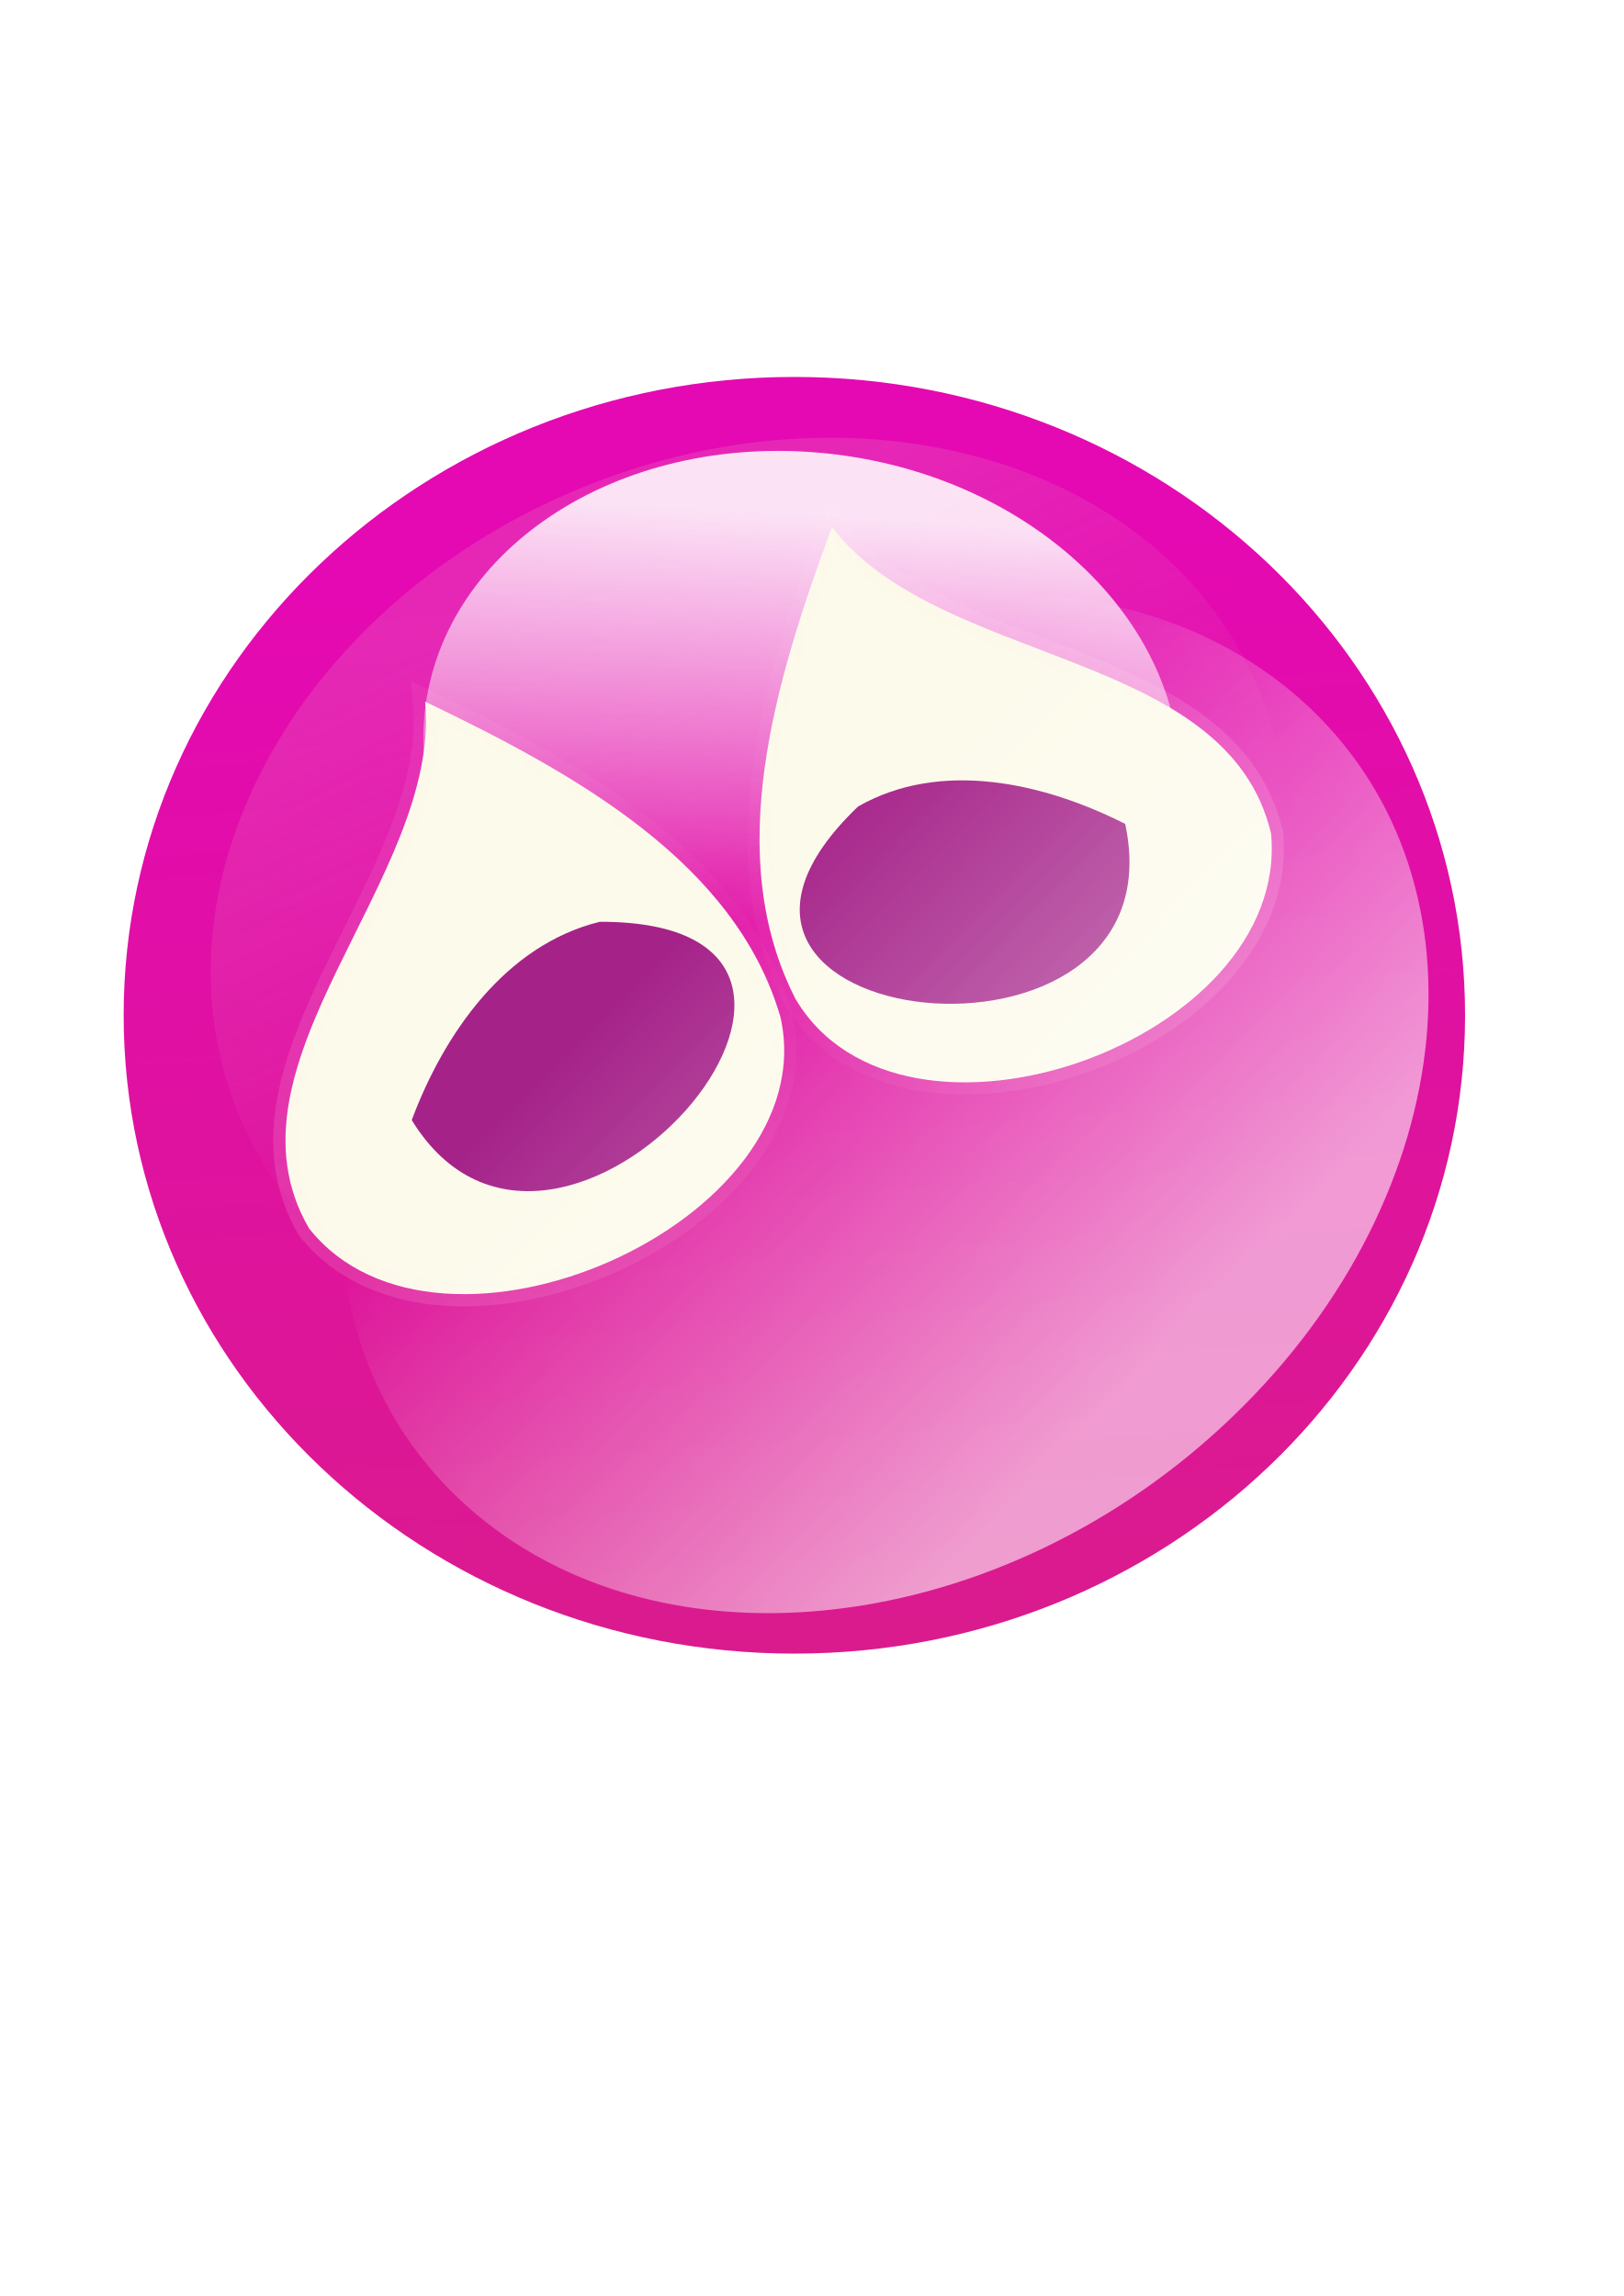
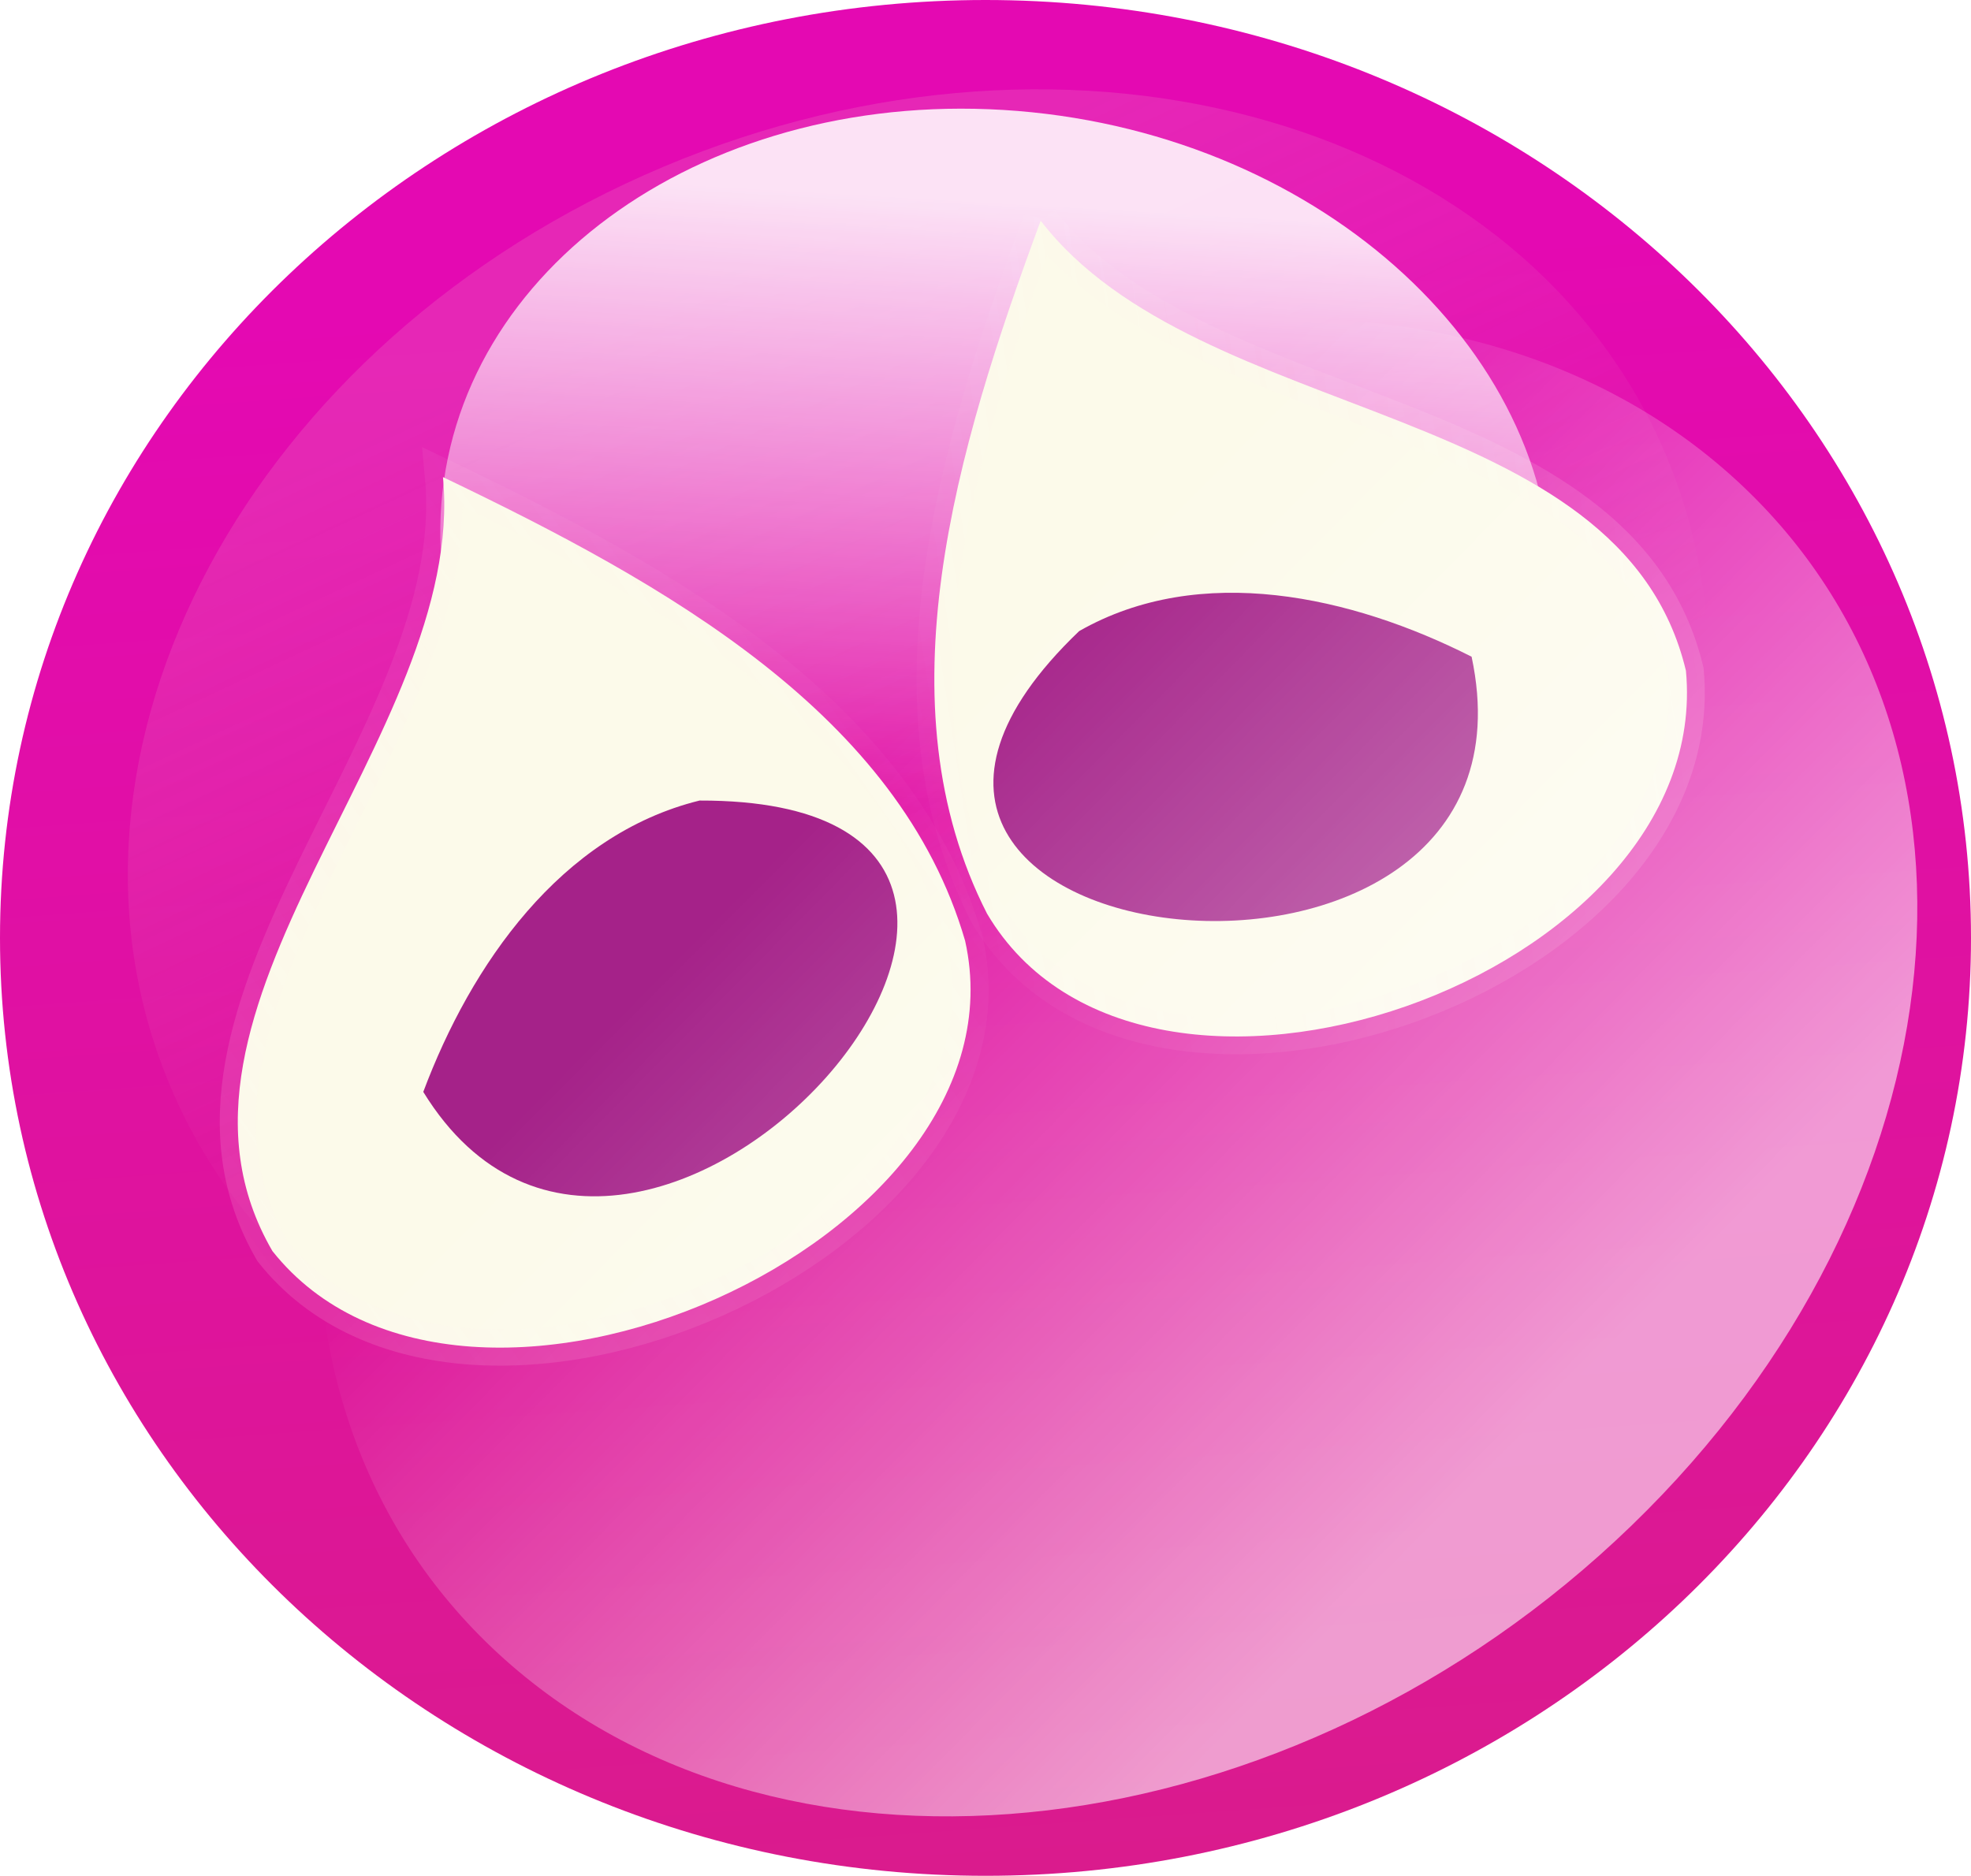
- <svg xmlns="http://www.w3.org/2000/svg" xmlns:xlink="http://www.w3.org/1999/xlink" width="744.094" height="1052.362" id="svg2" version="1.1">
+ <svg xmlns="http://www.w3.org/2000/svg" xmlns:xlink="http://www.w3.org/1999/xlink" width="614.73" height="585.164" id="svg2" version="1.1">
  <defs id="defs4">
    <linearGradient id="linearGradient4309">
      <stop style="stop-color:#f0f0ff;stop-opacity:1;" offset="0" id="stop4311" />
      <stop style="stop-color:#f0f1ff;stop-opacity:0;" offset="1" id="stop4313" />
    </linearGradient>
    <linearGradient id="linearGradient4001">
      <stop style="stop-color:#fff0f0;stop-opacity:1;" offset="0" id="stop4003" />
      <stop style="stop-color:#fff0f0;stop-opacity:0;" offset="1" id="stop4005" />
    </linearGradient>
    <linearGradient id="linearGradient3939">
      <stop style="stop-color:#f0d2d2;stop-opacity:1;" offset="0" id="stop3941" />
      <stop style="stop-color:#f0d2d2;stop-opacity:0;" offset="1" id="stop3943" />
    </linearGradient>
    <linearGradient id="linearGradient3775">
      <stop style="stop-color:#ffffff;stop-opacity:1;" offset="0" id="stop3777" />
      <stop style="stop-color:#ffffff;stop-opacity:0;" offset="1" id="stop3779" />
    </linearGradient>
    <linearGradient id="linearGradient3765">
      <stop style="stop-color:#e409b2;stop-opacity:1;" offset="0" id="stop3767" />
      <stop style="stop-color:#da1b8d;stop-opacity:1;" offset="1" id="stop3769" />
    </linearGradient>
    <linearGradient xlink:href="#linearGradient3765" id="linearGradient3771" x1="448.42" y1="322.953" x2="487.842" y2="845.797" gradientUnits="userSpaceOnUse" />
    <linearGradient xlink:href="#linearGradient3775" id="linearGradient3781" x1="350.02" y1="261.023" x2="354.462" y2="444.655" gradientUnits="userSpaceOnUse" />
    <linearGradient xlink:href="#linearGradient3765-9" id="linearGradient3881-2" gradientUnits="userSpaceOnUse" x1="208.801" y1="427.85" x2="295.128" y2="427.85" />
    <linearGradient id="linearGradient3765-9">
      <stop style="stop-color:#b01b1b;stop-opacity:1;" offset="0" id="stop3767-7" />
      <stop style="stop-color:#e24848;stop-opacity:1;" offset="1" id="stop3769-6" />
    </linearGradient>
    <linearGradient xlink:href="#linearGradient3939" id="linearGradient3945" x1="238.993" y1="582.489" x2="231.623" y2="434.889" gradientUnits="userSpaceOnUse" />
    <linearGradient xlink:href="#linearGradient4001-8" id="linearGradient4007-6" x1="204.123" y1="642.748" x2="224.586" y2="338.463" gradientUnits="userSpaceOnUse" />
    <linearGradient id="linearGradient4001-8">
      <stop style="stop-color:#fff0f0;stop-opacity:1;" offset="0" id="stop4003-1" />
      <stop style="stop-color:#fff0f0;stop-opacity:0;" offset="1" id="stop4005-6" />
    </linearGradient>
    <linearGradient xlink:href="#linearGradient4339-2" id="linearGradient4345-8" x1="425.809" y1="155.813" x2="469.755" y2="528.103" gradientUnits="userSpaceOnUse" />
    <linearGradient id="linearGradient4339-2">
      <stop style="stop-color:#fff0f0;stop-opacity:0.21" offset="0" id="stop4341-0" />
      <stop style="stop-color:#fff0f0;stop-opacity:0;" offset="1" id="stop4343-0" />
    </linearGradient>
    <linearGradient gradientTransform="matrix(-0.4426009,-0.8930309,1.154055,-0.527469,2.76632,1112.012)" y2="528.103" x2="469.755" y1="155.813" x1="425.809" gradientUnits="userSpaceOnUse" id="linearGradient4362" xlink:href="#linearGradient4339-2" />
    <linearGradient gradientTransform="matrix(-0.08133115,-0.9933705,1.267282,-0.06375217,-201.9966,886.5239)" y2="528.103" x2="469.755" y1="155.813" x1="425.809" gradientUnits="userSpaceOnUse" id="linearGradient4362-5" xlink:href="#linearGradient4339-2-9" />
    <linearGradient id="linearGradient4339-2-9">
      <stop style="stop-color:#fff0f0;stop-opacity:0.21" offset="0" id="stop4341-0-0" />
      <stop style="stop-color:#fff0f0;stop-opacity:0;" offset="1" id="stop4343-0-3" />
    </linearGradient>
    <linearGradient y2="528.103" x2="469.755" y1="155.813" x1="425.809" gradientTransform="matrix(-0.2935456,-0.9528507,-1.171464,0.3971419,1052.708,689.0639)" gradientUnits="userSpaceOnUse" id="linearGradient4416" xlink:href="#linearGradient4339-2-9" />
    <linearGradient xlink:href="#linearGradient3775-3" id="linearGradient3781-4" x1="350.02" y1="261.023" x2="354.462" y2="444.655" gradientUnits="userSpaceOnUse" />
    <linearGradient id="linearGradient3775-3">
      <stop style="stop-color:#ffffff;stop-opacity:1;" offset="0" id="stop3777-1" />
      <stop style="stop-color:#ffffff;stop-opacity:0;" offset="1" id="stop3779-7" />
    </linearGradient>
    <linearGradient y2="444.655" x2="354.462" y1="261.023" x1="350.02" gradientUnits="userSpaceOnUse" id="linearGradient4495" xlink:href="#linearGradient3775-3" />
  </defs>
-   <g id="layer1">
-     <path style="fill:url(#linearGradient3771);fill-opacity:1" id="path2985" d="m 747.778,542.962 a 307.365,307.365 0 1 1 -614.73,0 307.365,307.365 0 1 1 614.73,0 z" transform="matrix(1,0,0,0.9519038,-76.37926,-51.49679)" />
-     <path style="opacity:0.152;fill:url(#linearGradient3945);fill-opacity:1;stroke:none" id="path3937" d="m 367.113,475.206 a 128.12,131.2 0 1 1 -256.24,0 128.12,131.2 0 1 1 256.24,0 z" transform="matrix(-1.820884,0.767338,-0.6052944,-1.436356,1065.86,912.4068)" />
-     <path style="opacity:0.864;fill:url(#linearGradient3781);fill-opacity:1" id="path3773" d="m 513.712,368.029 a 156.454,134.896 0 1 1 -312.909,0 156.454,134.896 0 1 1 312.909,0 z" transform="matrix(1.107264,0.09001644,-0.04967965,1.037938,-9.942694,-66.75182)" />
+   <g id="layer1" transform="translate(-56.66847,-172.7688)">
+     <path style="fill:url(#linearGradient3771);fill-opacity:1" id="path2985" d="m 747.778,542.962 c 0,169.753 -137.612,307.365 -307.365,307.365 -169.753,0 -307.365,-137.612 -307.365,-307.365 0,-169.753 137.612,-307.365 307.365,-307.365 169.753,0 307.365,137.612 307.365,307.365 z" transform="matrix(1,0,0,0.9519038,-76.37926,-51.49679)" />
+     <path style="opacity:0.152;fill:url(#linearGradient3945);fill-opacity:1;stroke:none" id="path3937" d="m 367.113,475.206 c 0,72.46 -57.361,131.2 -128.12,131.2 -70.759,0 -128.12,-58.74 -128.12,-131.2 0,-72.46 57.361,-131.2 128.12,-131.2 70.759,0 128.12,58.74 128.12,131.2 z" transform="matrix(-1.820884,0.767338,-0.6052944,-1.436356,1065.86,912.4068)" />
+     <path style="opacity:0.864;fill:url(#linearGradient3781);fill-opacity:1" id="path3773" d="m 513.712,368.029 c 0,74.501 -70.047,134.896 -156.454,134.896 -86.407,0 -156.454,-60.395 -156.454,-134.896 0,-74.501 70.047,-134.896 156.454,-134.896 86.407,0 156.454,60.395 156.454,134.896 z" transform="matrix(1.107264,0.09001644,-0.04967965,1.037938,-9.942694,-66.75182)" />
    <path style="fill:#fcfaea;fill-opacity:1;stroke:url(#linearGradient4362);stroke-width:11.243;stroke-miterlimit:4;stroke-opacity:1;stroke-dasharray:none" d="m 194.828,321.606 c 7.587,80.888 -97.117,165.912 -53.194,241.435 59.744,75.297 236.922,-3.171 216.04,-96.795 C 337.187,395.701 264.521,354.962 194.828,321.606 z" id="path3783-3-6" />
    <path style="fill:#a52289;fill-opacity:1;stroke:none" d="m 188.684,513.386 c 67.109,109.233 239.435,-91.255 86.165,-90.885 -43.369,10.692 -71.354,51.312 -86.165,90.885 z" id="path3810" />
    <path style="fill:#fcfaea;fill-opacity:1;stroke:url(#linearGradient4416);stroke-width:11.103;stroke-miterlimit:4;stroke-opacity:1;stroke-dasharray:none" d="m 381.247,241.631 c 49.507,64.264 180.997,55.397 201.244,140.382 8.938,95.55 -169.209,158.358 -217.978,75.769 -33.397,-65.453 -9.787,-144.508 16.734,-216.152 z" id="path3783-3-6-3" />
    <path style="fill:#a52289;fill-opacity:1;stroke:none" d="m 515.64,377.631 c 26.759,125.347 -230.718,95.684 -122.393,-7.99 37.831,-21.597 85.111,-10.888 122.393,7.99 z" id="path3810-0" />
-     <path style="opacity:0.568;fill:url(#linearGradient4495);fill-opacity:1" id="path3773-3" d="m 513.712,368.029 a 156.454,134.896 0 1 1 -312.909,0 156.454,134.896 0 1 1 312.909,0 z" transform="matrix(-1.221556,1.181117,-1.18751,-1.060204,1278.726,473.9311)" />
+     <path style="opacity:0.568;fill:url(#linearGradient4495);fill-opacity:1" id="path3773-3" d="m 513.712,368.029 c 0,74.501 -70.047,134.896 -156.454,134.896 -86.407,0 -156.454,-60.395 -156.454,-134.896 0,-74.501 70.047,-134.896 156.454,-134.896 86.407,0 156.454,60.395 156.454,134.896 z" transform="matrix(-1.221556,1.181117,-1.18751,-1.060204,1278.726,473.9311)" />
  </g>
</svg>
